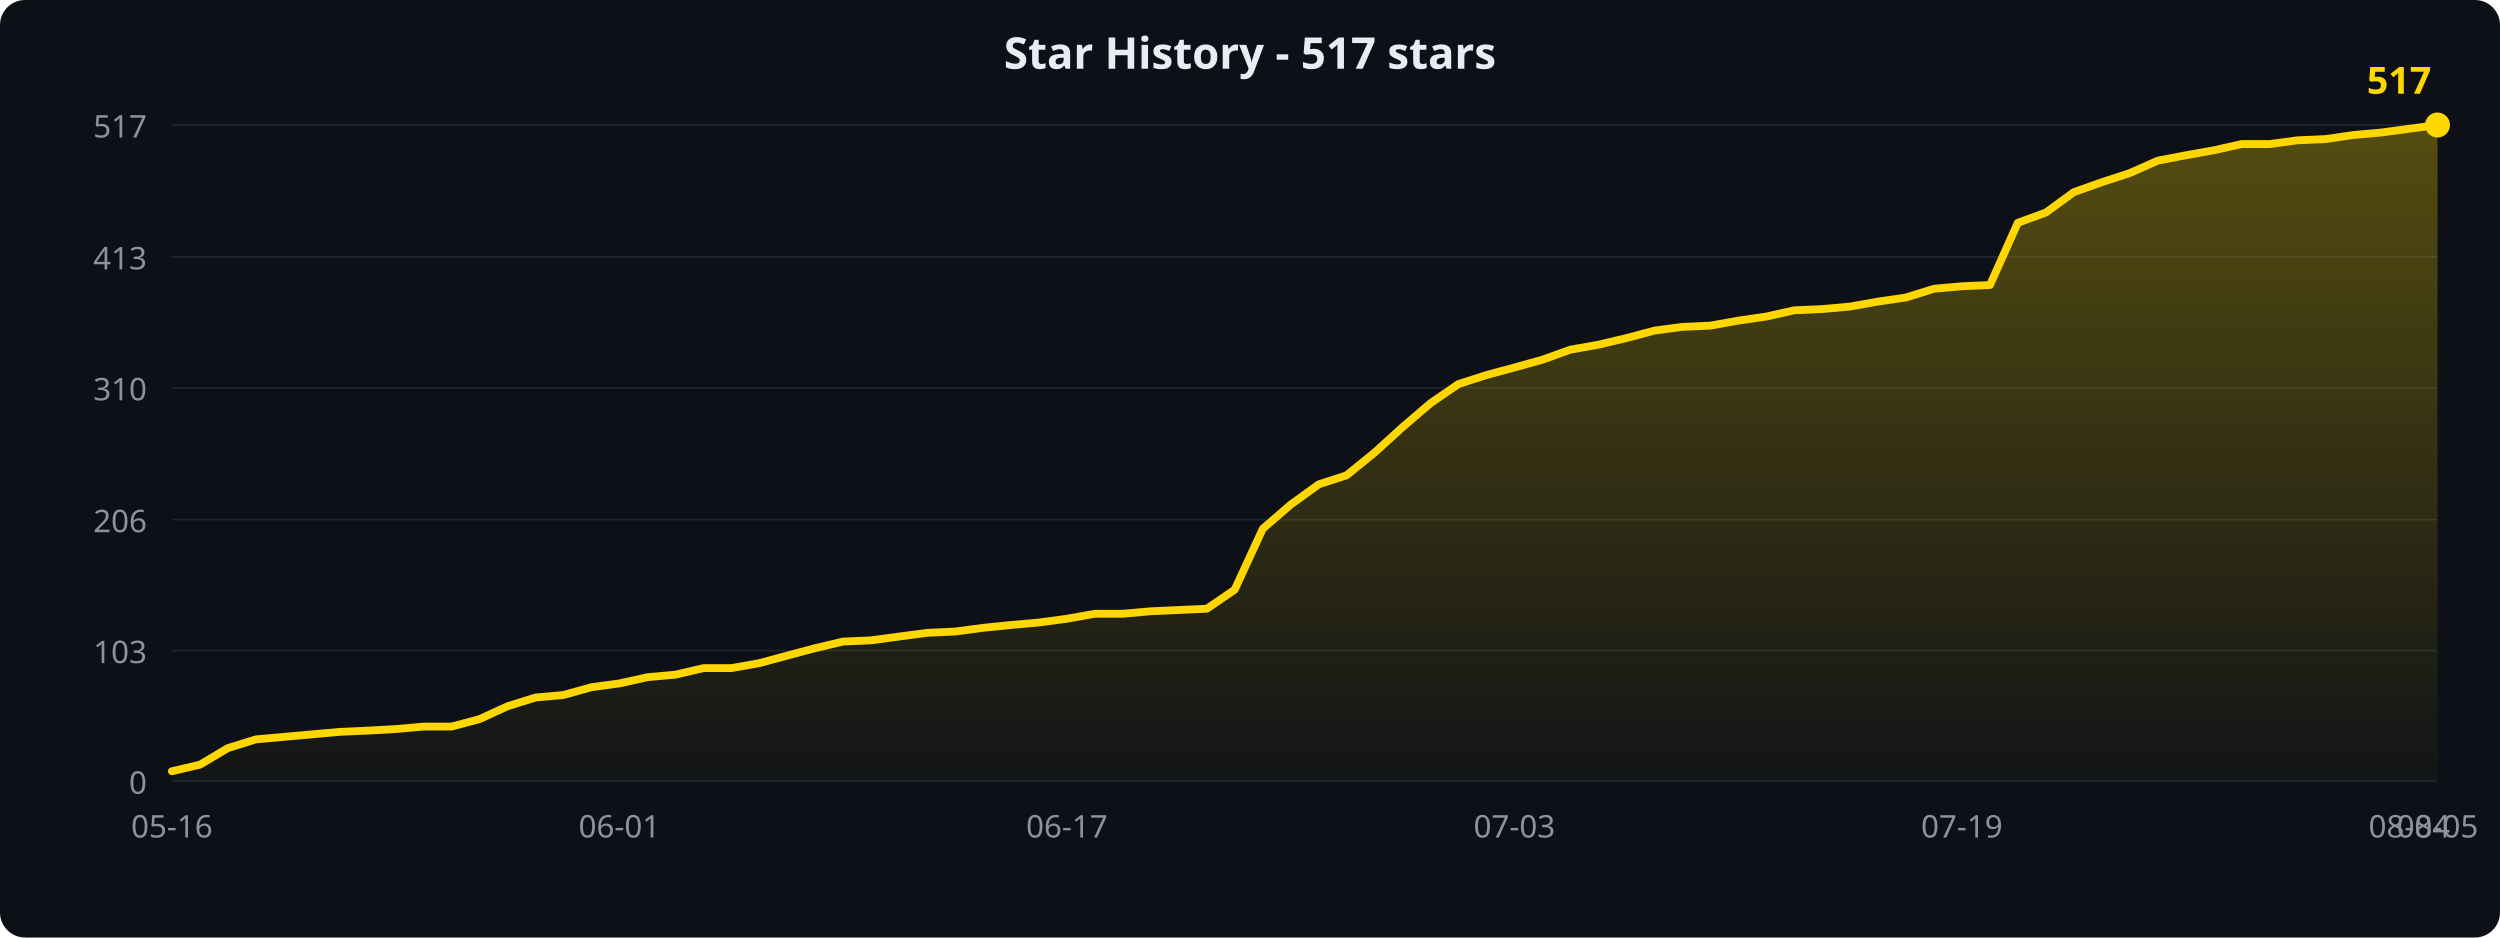
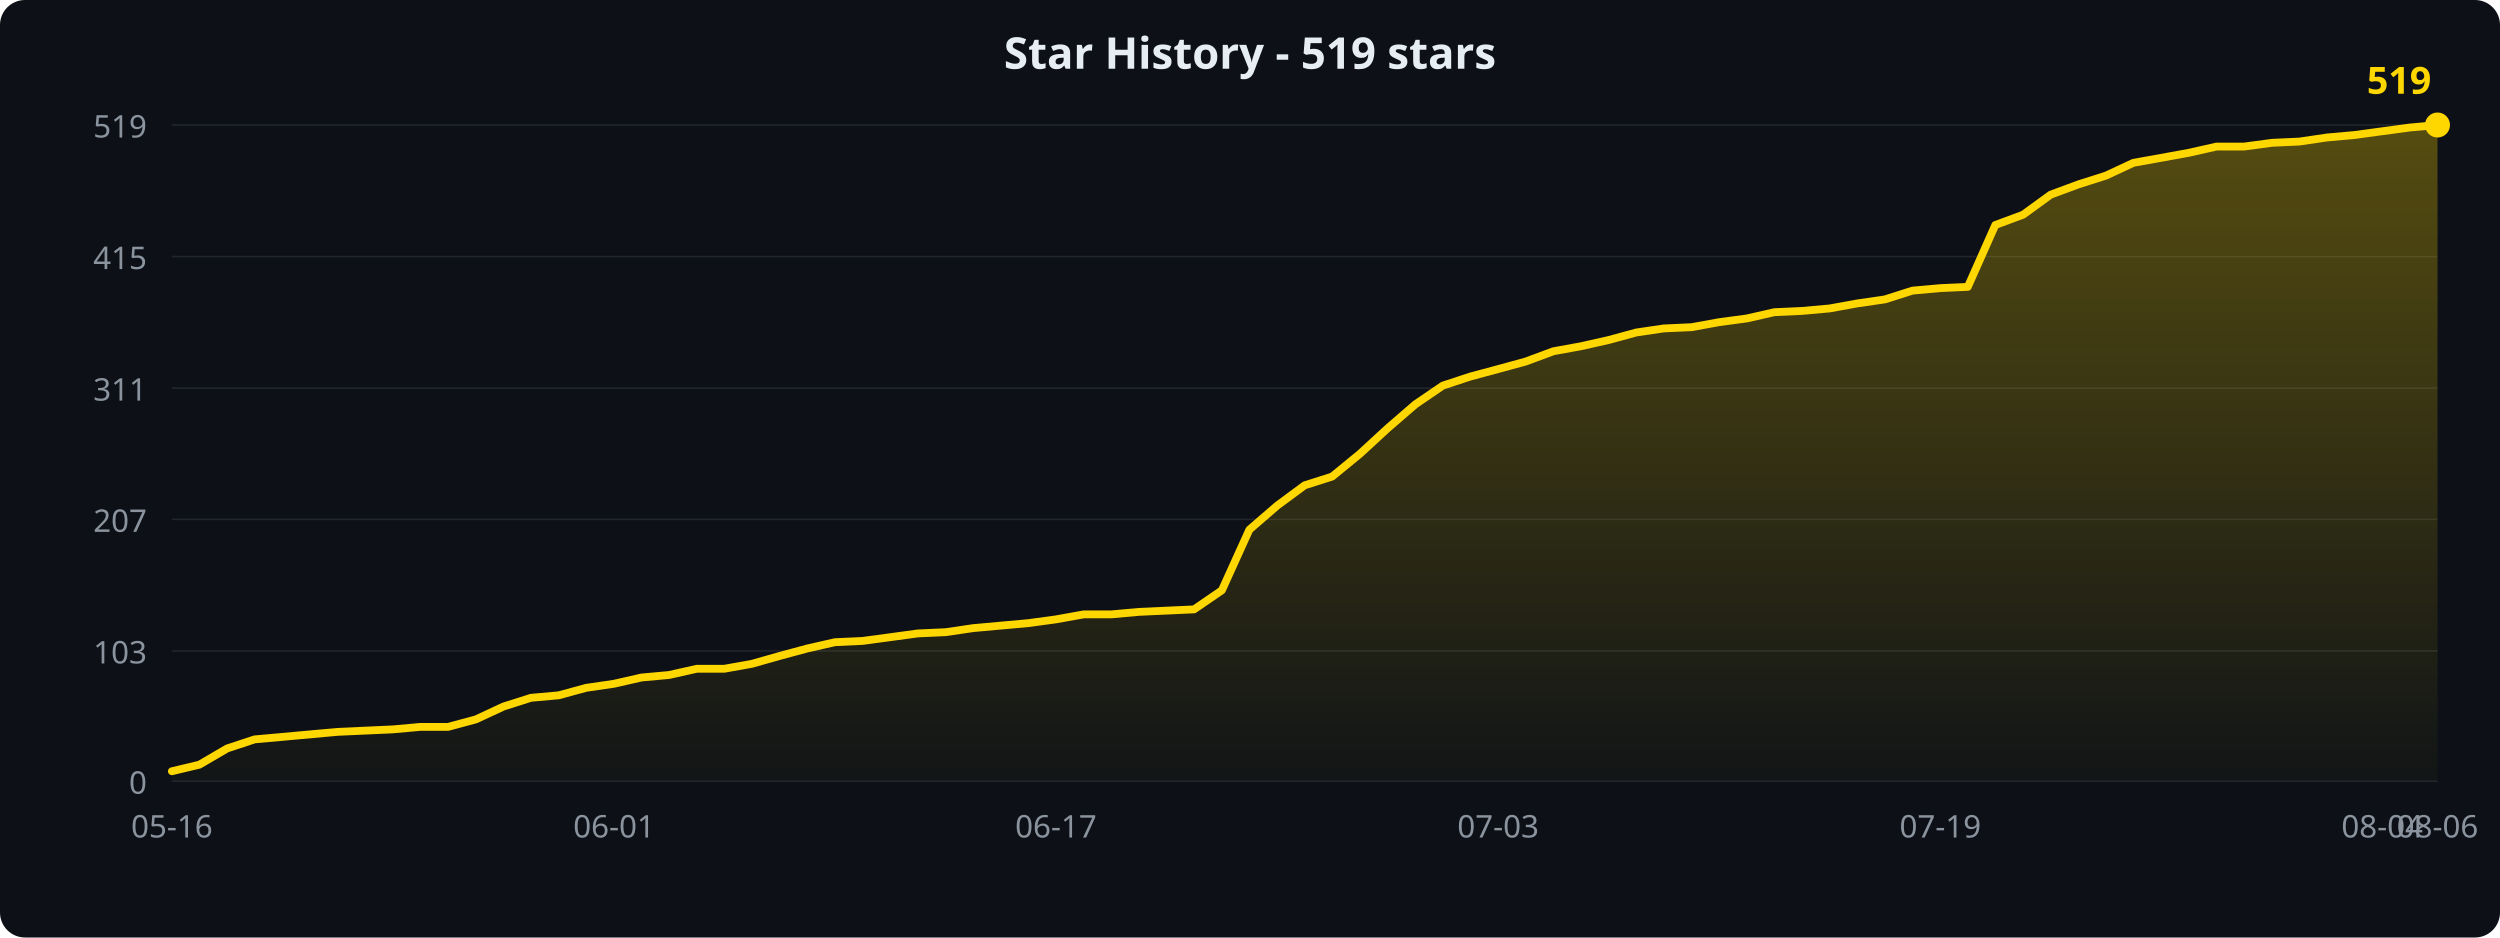
<svg xmlns="http://www.w3.org/2000/svg" viewBox="0 0 800 300" width="800" height="300">
  <defs>
    <linearGradient id="fill" x1="0" y1="0" x2="0" y2="1">
      <stop offset="0%" stop-color="#FFD700" stop-opacity="0.3" />
      <stop offset="100%" stop-color="#FFD700" stop-opacity="0.02" />
    </linearGradient>
  </defs>
  <rect width="800" height="300" rx="8" fill="#0d1117" />
  <text x="400.0" y="22" text-anchor="middle" fill="#e6edf3" font-family="system-ui,sans-serif" font-size="14" font-weight="600">
-     Star History - 517 stars
+     Star History - 519 stars
  </text>
  <line x1="55" y1="250.0" x2="780" y2="250.0" stroke="#21262d" stroke-width="0.5" />
  <text x="47" y="254.0" text-anchor="end" fill="#8b949e" font-family="system-ui,sans-serif" font-size="10">0</text>
-   <line x1="55" y1="208.2" x2="780" y2="208.2" stroke="#21262d" stroke-width="0.5" />
-   <text x="47" y="212.2" text-anchor="end" fill="#8b949e" font-family="system-ui,sans-serif" font-size="10">103</text>
-   <line x1="55" y1="166.3" x2="780" y2="166.3" stroke="#21262d" stroke-width="0.5" />
-   <text x="47" y="170.3" text-anchor="end" fill="#8b949e" font-family="system-ui,sans-serif" font-size="10">206</text>
-   <line x1="55" y1="124.1" x2="780" y2="124.1" stroke="#21262d" stroke-width="0.5" />
-   <text x="47" y="128.1" text-anchor="end" fill="#8b949e" font-family="system-ui,sans-serif" font-size="10">310</text>
-   <line x1="55" y1="82.2" x2="780" y2="82.2" stroke="#21262d" stroke-width="0.5" />
-   <text x="47" y="86.2" text-anchor="end" fill="#8b949e" font-family="system-ui,sans-serif" font-size="10">413</text>
+   <line x1="55" y1="208.3" x2="780" y2="208.3" stroke="#21262d" stroke-width="0.5" />
+   <text x="47" y="212.3" text-anchor="end" fill="#8b949e" font-family="system-ui,sans-serif" font-size="10">103</text>
+   <line x1="55" y1="166.2" x2="780" y2="166.2" stroke="#21262d" stroke-width="0.5" />
+   <text x="47" y="170.2" text-anchor="end" fill="#8b949e" font-family="system-ui,sans-serif" font-size="10">207</text>
+   <line x1="55" y1="124.2" x2="780" y2="124.2" stroke="#21262d" stroke-width="0.5" />
+   <text x="47" y="128.2" text-anchor="end" fill="#8b949e" font-family="system-ui,sans-serif" font-size="10">311</text>
+   <line x1="55" y1="82.1" x2="780" y2="82.1" stroke="#21262d" stroke-width="0.5" />
+   <text x="47" y="86.1" text-anchor="end" fill="#8b949e" font-family="system-ui,sans-serif" font-size="10">415</text>
  <line x1="55" y1="40.0" x2="780" y2="40.0" stroke="#21262d" stroke-width="0.5" />
-   <text x="47" y="44.0" text-anchor="end" fill="#8b949e" font-family="system-ui,sans-serif" font-size="10">517</text>
-   <polygon points="55.0,246.8 64.0,244.7 72.9,239.4 81.9,236.6 90.8,235.8 99.8,235.0 108.7,234.2 117.7,233.8 126.6,233.3 135.6,232.5 144.5,232.5 153.5,230.1 162.4,226.0 171.4,223.2 180.3,222.4 189.3,219.9 198.2,218.7 207.2,216.7 216.1,215.9 225.1,213.8 234.0,213.8 243.0,212.2 251.9,209.8 260.9,207.4 269.8,205.3 278.8,204.9 287.7,203.7 296.7,202.5 305.6,202.1 314.6,200.9 323.5,200.0 332.5,199.2 341.4,198.0 350.4,196.4 359.3,196.4 368.3,195.6 377.2,195.2 386.2,194.8 395.1,188.7 404.1,169.2 413.0,161.5 422.0,155.0 430.9,152.1 439.9,144.8 448.8,136.7 457.8,129.0 466.7,122.9 475.7,120.0 484.6,117.6 493.6,115.1 502.5,111.9 511.5,110.3 520.4,108.2 529.4,105.8 538.3,104.6 547.3,104.2 556.2,102.6 565.2,101.3 574.1,99.3 583.1,98.9 592.0,98.1 601.0,96.5 609.9,95.2 618.9,92.4 627.8,91.6 636.8,91.2 645.7,71.3 654.7,68.0 663.6,61.5 672.6,58.3 681.5,55.4 690.5,51.4 699.4,49.7 708.4,48.1 717.3,46.1 726.3,46.1 735.2,44.9 744.2,44.5 753.1,43.2 762.1,42.4 771.0,41.2 780.0,40.0 780.0,250.0 55.0,250.0" fill="url(#fill)" />
-   <polyline points="55.0,246.8 64.0,244.7 72.9,239.4 81.9,236.6 90.8,235.8 99.8,235.0 108.7,234.2 117.7,233.8 126.6,233.3 135.6,232.5 144.5,232.5 153.5,230.1 162.4,226.0 171.4,223.2 180.3,222.4 189.3,219.9 198.2,218.7 207.2,216.7 216.1,215.9 225.1,213.8 234.0,213.8 243.0,212.2 251.9,209.8 260.9,207.4 269.8,205.3 278.8,204.9 287.7,203.7 296.7,202.5 305.6,202.1 314.6,200.9 323.5,200.0 332.5,199.2 341.4,198.0 350.4,196.4 359.3,196.4 368.3,195.6 377.2,195.2 386.2,194.8 395.1,188.7 404.1,169.2 413.0,161.5 422.0,155.0 430.9,152.1 439.9,144.8 448.8,136.7 457.8,129.0 466.7,122.9 475.7,120.0 484.6,117.6 493.6,115.1 502.5,111.9 511.5,110.3 520.4,108.2 529.4,105.8 538.3,104.6 547.3,104.2 556.2,102.6 565.2,101.3 574.1,99.3 583.1,98.9 592.0,98.1 601.0,96.5 609.9,95.2 618.9,92.4 627.8,91.6 636.8,91.2 645.7,71.3 654.7,68.0 663.6,61.5 672.6,58.3 681.5,55.4 690.5,51.4 699.4,49.7 708.4,48.1 717.3,46.1 726.3,46.1 735.2,44.9 744.2,44.5 753.1,43.2 762.1,42.4 771.0,41.2 780.0,40.0" fill="none" stroke="#FFD700" stroke-width="2.5" stroke-linejoin="round" stroke-linecap="round" />
+   <text x="47" y="44.0" text-anchor="end" fill="#8b949e" font-family="system-ui,sans-serif" font-size="10">519</text>
+   <polygon points="55.0,246.8 63.8,244.7 72.7,239.5 81.5,236.6 90.4,235.8 99.2,235.0 108.0,234.2 116.9,233.8 125.7,233.4 134.6,232.6 143.4,232.6 152.3,230.2 161.1,226.1 169.9,223.3 178.8,222.5 187.6,220.1 196.5,218.8 205.3,216.8 214.1,216.0 223.0,214.0 231.8,214.0 240.7,212.4 249.5,209.9 258.4,207.5 267.2,205.5 276.0,205.1 284.9,203.9 293.7,202.7 302.6,202.3 311.4,201.0 320.2,200.2 329.1,199.4 337.9,198.2 346.8,196.6 355.6,196.6 364.5,195.8 373.3,195.4 382.1,195.0 391.0,188.9 399.8,169.5 408.7,161.8 417.5,155.3 426.3,152.5 435.2,145.2 444.0,137.1 452.9,129.4 461.7,123.4 470.5,120.5 479.4,118.1 488.2,115.7 497.1,112.4 505.9,110.8 514.8,108.8 523.6,106.4 532.4,105.1 541.3,104.7 550.1,103.1 559.0,101.9 567.8,99.9 576.6,99.5 585.5,98.7 594.3,97.1 603.2,95.8 612.0,93.0 620.9,92.2 629.7,91.8 638.5,72.0 647.4,68.7 656.2,62.3 665.1,59.0 673.9,56.2 682.7,52.1 691.6,50.5 700.4,48.9 709.3,46.9 718.1,46.9 727.0,45.7 735.8,45.3 744.6,44.0 753.5,43.2 762.3,42.0 771.2,40.8 780.0,40.0 780.0,250.0 55.0,250.0" fill="url(#fill)" />
+   <polyline points="55.0,246.8 63.8,244.7 72.7,239.5 81.5,236.6 90.4,235.8 99.2,235.0 108.0,234.2 116.9,233.8 125.7,233.4 134.6,232.6 143.4,232.6 152.3,230.2 161.1,226.1 169.9,223.3 178.8,222.5 187.6,220.1 196.5,218.8 205.3,216.8 214.1,216.0 223.0,214.0 231.8,214.0 240.7,212.4 249.5,209.9 258.4,207.5 267.2,205.5 276.0,205.1 284.9,203.9 293.7,202.7 302.6,202.3 311.4,201.0 320.2,200.2 329.1,199.4 337.9,198.2 346.8,196.6 355.6,196.6 364.5,195.8 373.3,195.4 382.1,195.0 391.0,188.9 399.8,169.5 408.7,161.8 417.5,155.3 426.3,152.5 435.2,145.2 444.0,137.1 452.9,129.4 461.7,123.4 470.5,120.5 479.4,118.1 488.2,115.7 497.1,112.4 505.9,110.8 514.8,108.8 523.6,106.4 532.4,105.1 541.3,104.7 550.1,103.1 559.0,101.9 567.8,99.9 576.6,99.5 585.5,98.7 594.3,97.1 603.2,95.8 612.0,93.0 620.9,92.2 629.7,91.8 638.5,72.0 647.4,68.7 656.2,62.3 665.1,59.0 673.9,56.2 682.7,52.1 691.6,50.5 700.4,48.9 709.3,46.9 718.1,46.9 727.0,45.7 735.8,45.3 744.6,44.0 753.5,43.2 762.3,42.0 771.2,40.8 780.0,40.0" fill="none" stroke="#FFD700" stroke-width="2.5" stroke-linejoin="round" stroke-linecap="round" />
  <text x="55.0" y="268" text-anchor="middle" fill="#8b949e" font-family="system-ui,sans-serif" font-size="10">05-16</text>
-   <text x="198.2" y="268" text-anchor="middle" fill="#8b949e" font-family="system-ui,sans-serif" font-size="10">06-01</text>
-   <text x="341.4" y="268" text-anchor="middle" fill="#8b949e" font-family="system-ui,sans-serif" font-size="10">06-17</text>
-   <text x="484.6" y="268" text-anchor="middle" fill="#8b949e" font-family="system-ui,sans-serif" font-size="10">07-03</text>
-   <text x="627.8" y="268" text-anchor="middle" fill="#8b949e" font-family="system-ui,sans-serif" font-size="10">07-19</text>
-   <text x="771.0" y="268" text-anchor="middle" fill="#8b949e" font-family="system-ui,sans-serif" font-size="10">08-04</text>
-   <text x="780.0" y="268" text-anchor="middle" fill="#8b949e" font-family="system-ui,sans-serif" font-size="10">08-05</text>
+   <text x="196.5" y="268" text-anchor="middle" fill="#8b949e" font-family="system-ui,sans-serif" font-size="10">06-01</text>
+   <text x="337.9" y="268" text-anchor="middle" fill="#8b949e" font-family="system-ui,sans-serif" font-size="10">06-17</text>
+   <text x="479.4" y="268" text-anchor="middle" fill="#8b949e" font-family="system-ui,sans-serif" font-size="10">07-03</text>
+   <text x="620.9" y="268" text-anchor="middle" fill="#8b949e" font-family="system-ui,sans-serif" font-size="10">07-19</text>
+   <text x="762.3" y="268" text-anchor="middle" fill="#8b949e" font-family="system-ui,sans-serif" font-size="10">08-04</text>
+   <text x="780.0" y="268" text-anchor="middle" fill="#8b949e" font-family="system-ui,sans-serif" font-size="10">08-06</text>
  <circle cx="780.0" cy="40.0" r="4" fill="#FFD700" />
-   <text x="778.0" y="30.0" text-anchor="end" fill="#FFD700" font-family="system-ui,sans-serif" font-size="12" font-weight="600">517</text>
+   <text x="778.0" y="30.0" text-anchor="end" fill="#FFD700" font-family="system-ui,sans-serif" font-size="12" font-weight="600">519</text>
</svg>
